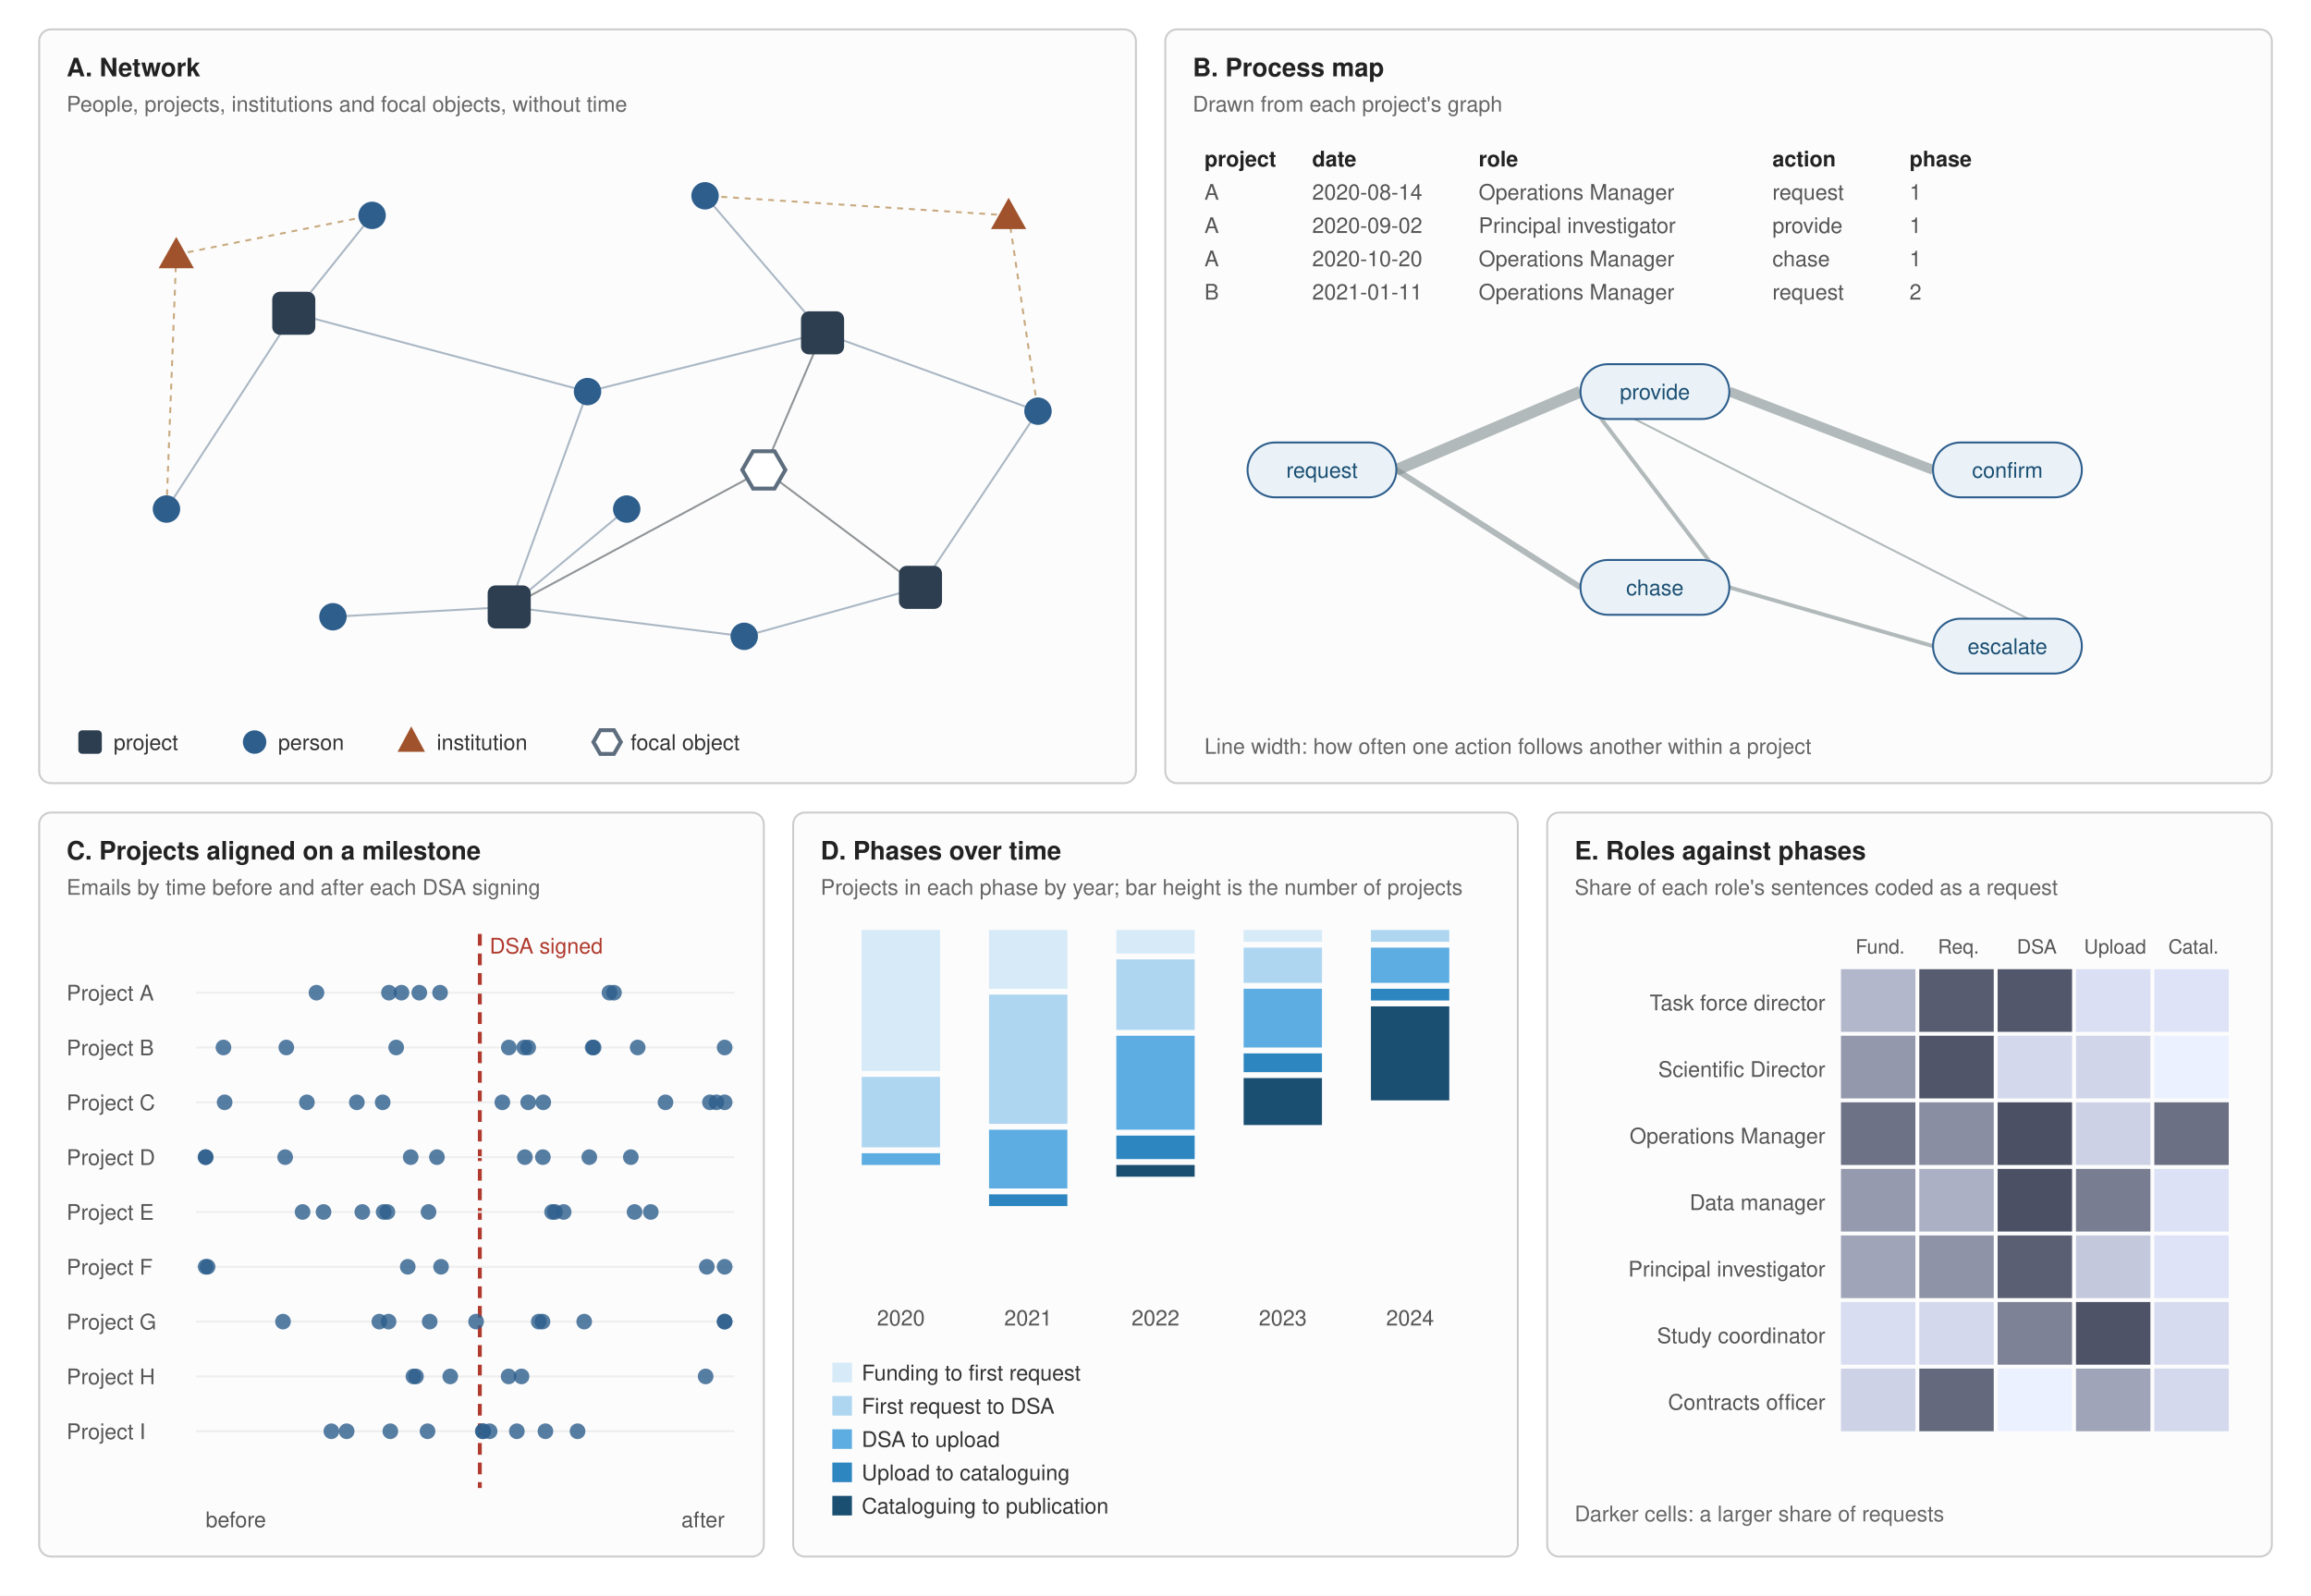
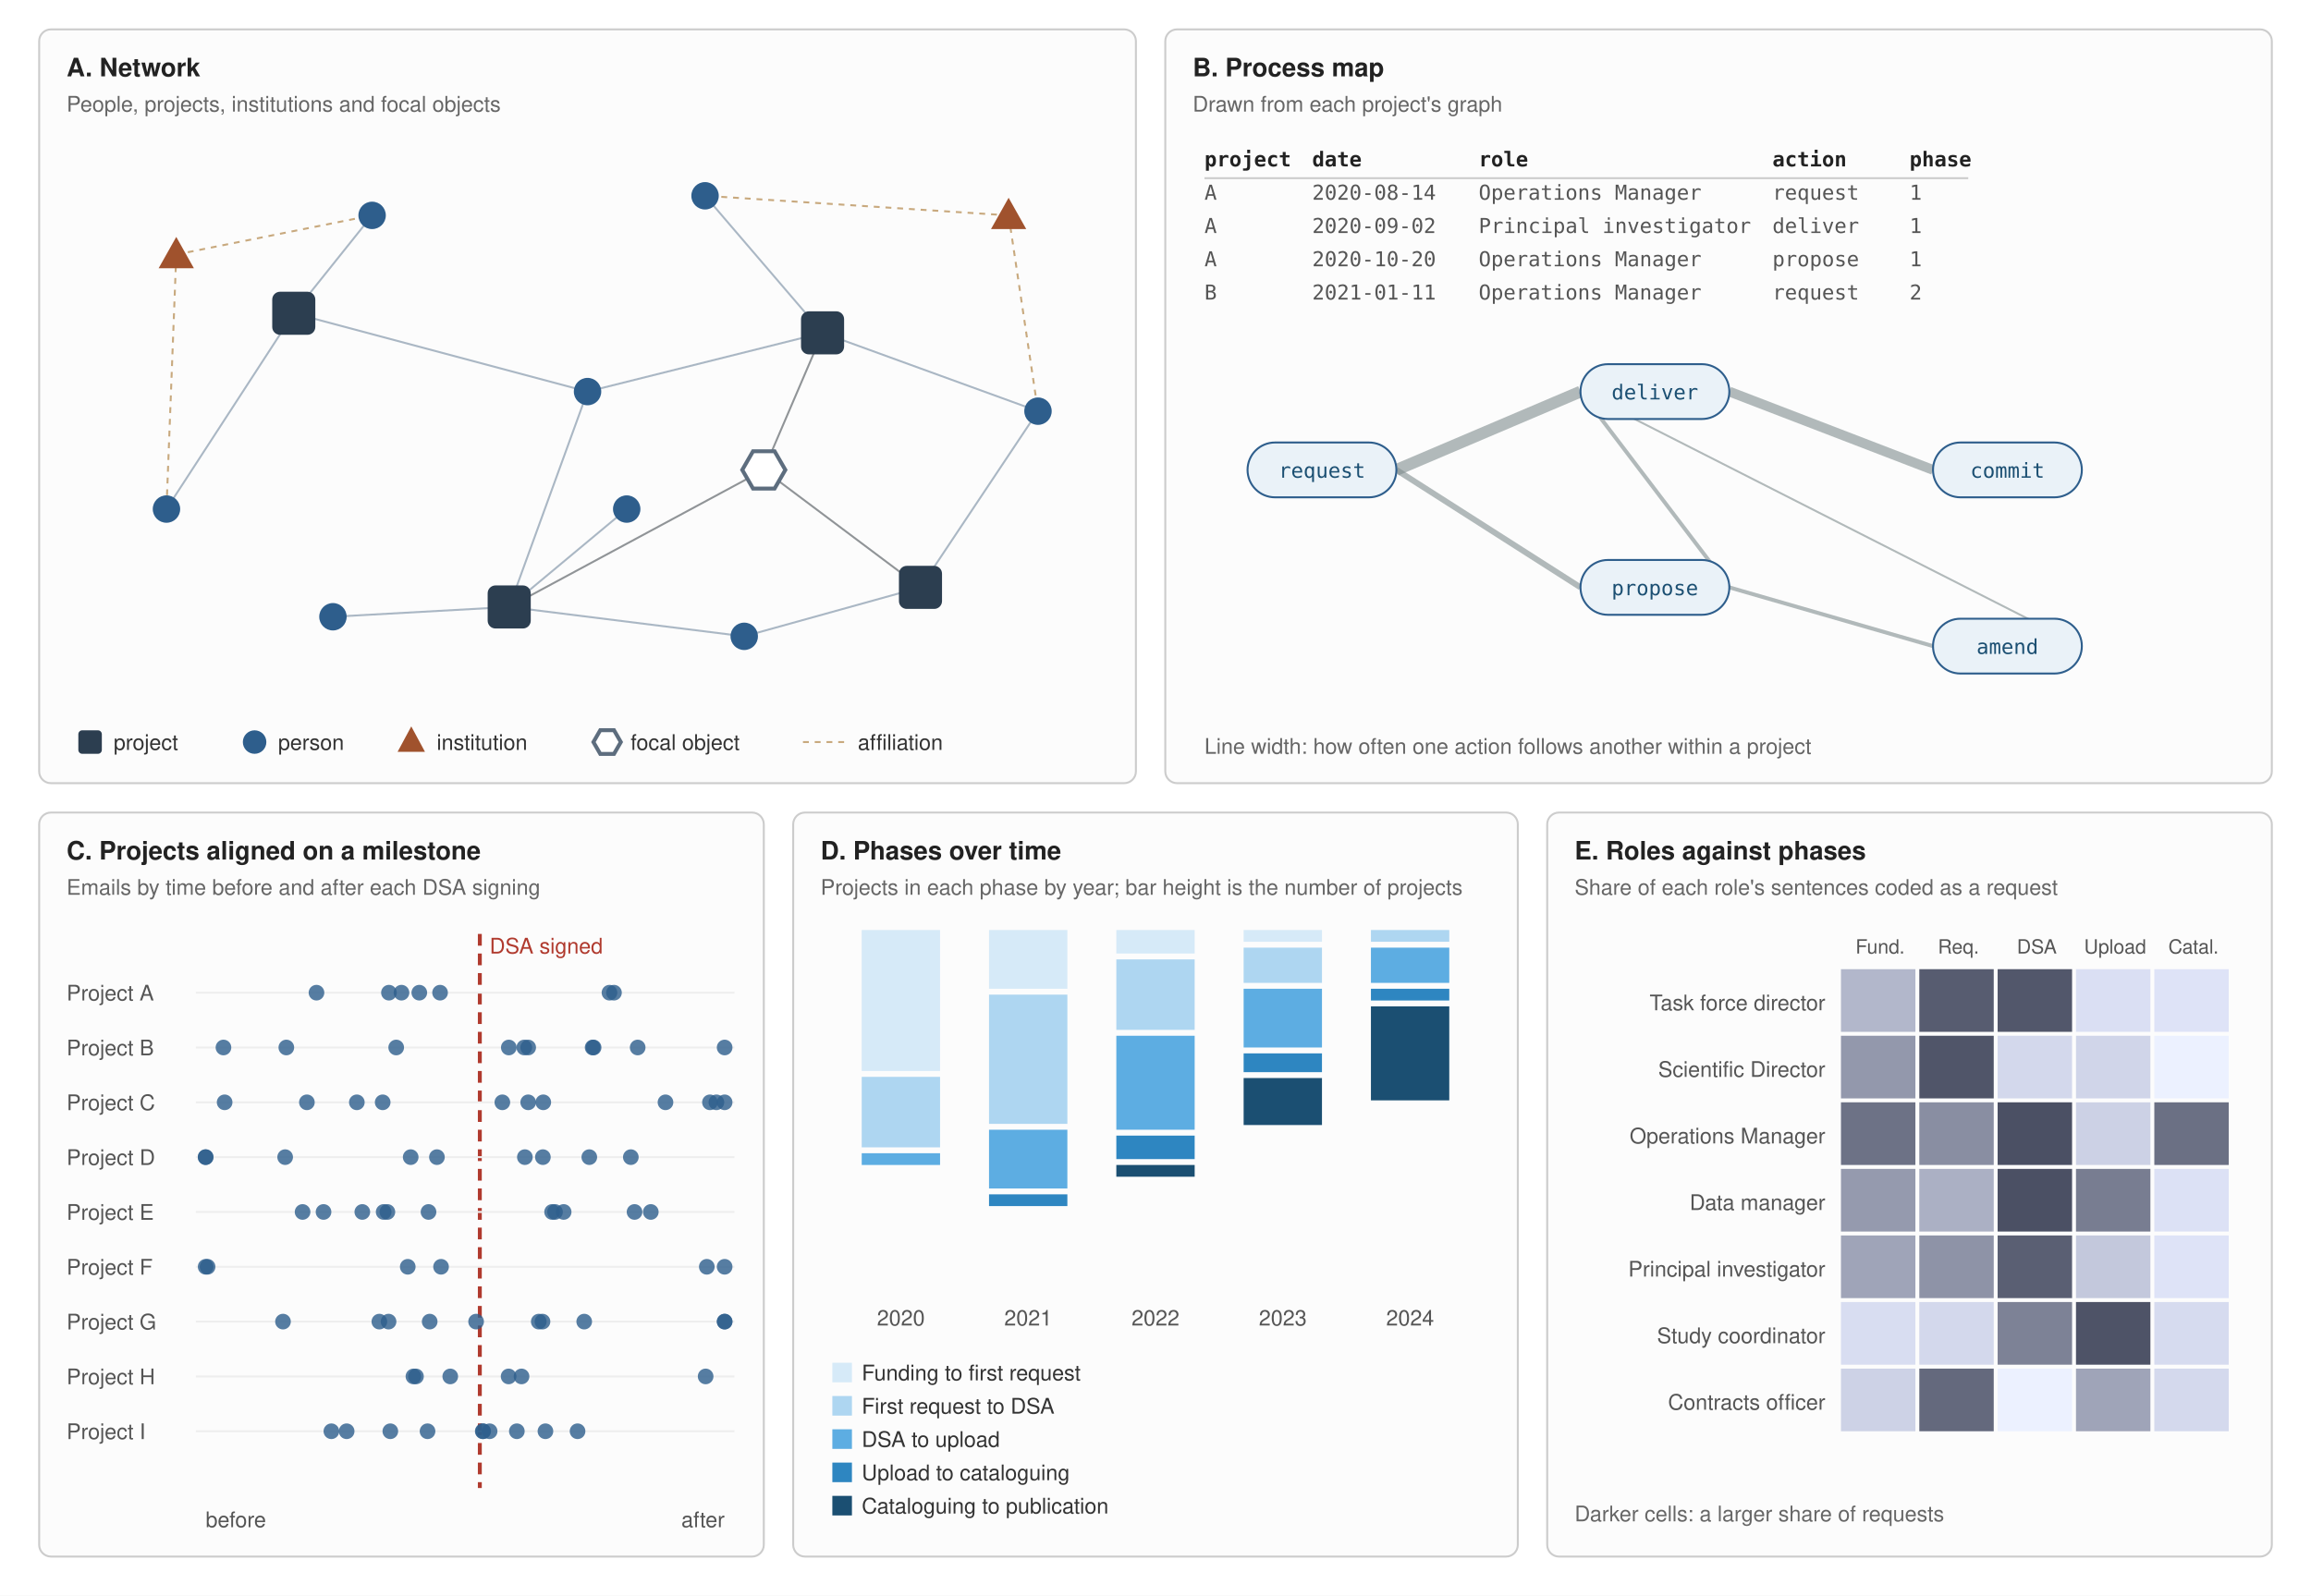
<svg xmlns="http://www.w3.org/2000/svg" viewBox="0 45 1180 815" font-family="Helvetica, Arial, sans-serif" font-size="12">
  <rect width="1180" height="860" fill="#fff" />
  <g transform="translate(0,400)">
    <rect x="20" y="60" width="370" height="380" rx="6" fill="#fcfcfc" stroke="#ccc" />
  </g>
  <g transform="translate(0,400)">
    <text x="34" y="84" font-weight="bold" fill="#222" font-size="13">C. Projects aligned on a milestone</text>
  </g>
  <g transform="translate(0,400)">
    <text x="34" y="102" fill="#666" font-size="11">Emails by time before and after each DSA signing</text>
  </g>
  <g transform="translate(0,400)">
    <line x1="245" y1="122" x2="245" y2="405" stroke="#b03a2e" stroke-width="2" stroke-dasharray="6,4" />
  </g>
  <g transform="translate(0,400)">
    <text x="250" y="132" fill="#b03a2e" font-size="11">DSA signed</text>
  </g>
  <g transform="translate(0,400)">
    <text x="34" y="156" fill="#555" font-size="11">Project A</text>
  </g>
  <g transform="translate(0,400)">
    <line x1="100" y1="152" x2="375" y2="152" stroke="#eee" />
  </g>
  <g transform="translate(0,400)">
    <circle cx="214.1" cy="152" r="4" fill="#2e5e8c" fill-opacity="0.8" />
  </g>
  <g transform="translate(0,400)">
    <circle cx="224.7" cy="152" r="4" fill="#2e5e8c" fill-opacity="0.8" />
  </g>
  <g transform="translate(0,400)">
    <circle cx="313.5" cy="152" r="4" fill="#2e5e8c" fill-opacity="0.8" />
  </g>
  <g transform="translate(0,400)">
    <circle cx="205.0" cy="152" r="4" fill="#2e5e8c" fill-opacity="0.8" />
  </g>
  <g transform="translate(0,400)">
    <circle cx="161.6" cy="152" r="4" fill="#2e5e8c" fill-opacity="0.8" />
  </g>
  <g transform="translate(0,400)">
    <circle cx="198.6" cy="152" r="4" fill="#2e5e8c" fill-opacity="0.8" />
  </g>
  <g transform="translate(0,400)">
    <circle cx="311.2" cy="152" r="4" fill="#2e5e8c" fill-opacity="0.8" />
  </g>
  <g transform="translate(0,400)">
    <text x="34" y="184" fill="#555" font-size="11">Project B</text>
  </g>
  <g transform="translate(0,400)">
    <line x1="100" y1="180" x2="375" y2="180" stroke="#eee" />
  </g>
  <g transform="translate(0,400)">
    <circle cx="202.3" cy="180" r="4" fill="#2e5e8c" fill-opacity="0.8" />
  </g>
  <g transform="translate(0,400)">
    <circle cx="267.7" cy="180" r="4" fill="#2e5e8c" fill-opacity="0.8" />
  </g>
  <g transform="translate(0,400)">
    <circle cx="370.0" cy="180" r="4" fill="#2e5e8c" fill-opacity="0.8" />
  </g>
  <g transform="translate(0,400)">
    <circle cx="114.1" cy="180" r="4" fill="#2e5e8c" fill-opacity="0.8" />
  </g>
  <g transform="translate(0,400)">
    <circle cx="269.7" cy="180" r="4" fill="#2e5e8c" fill-opacity="0.8" />
  </g>
  <g transform="translate(0,400)">
    <circle cx="146.2" cy="180" r="4" fill="#2e5e8c" fill-opacity="0.8" />
  </g>
  <g transform="translate(0,400)">
    <circle cx="259.8" cy="180" r="4" fill="#2e5e8c" fill-opacity="0.8" />
  </g>
  <g transform="translate(0,400)">
    <circle cx="303.1" cy="180" r="4" fill="#2e5e8c" fill-opacity="0.8" />
  </g>
  <g transform="translate(0,400)">
    <circle cx="325.6" cy="180" r="4" fill="#2e5e8c" fill-opacity="0.8" />
  </g>
  <g transform="translate(0,400)">
    <circle cx="302.6" cy="180" r="4" fill="#2e5e8c" fill-opacity="0.8" />
  </g>
  <g transform="translate(0,400)">
    <text x="34" y="212" fill="#555" font-size="11">Project C</text>
  </g>
  <g transform="translate(0,400)">
    <line x1="100" y1="208" x2="375" y2="208" stroke="#eee" />
  </g>
  <g transform="translate(0,400)">
    <circle cx="182.2" cy="208" r="4" fill="#2e5e8c" fill-opacity="0.8" />
  </g>
  <g transform="translate(0,400)">
    <circle cx="365.8" cy="208" r="4" fill="#2e5e8c" fill-opacity="0.8" />
  </g>
  <g transform="translate(0,400)">
    <circle cx="256.5" cy="208" r="4" fill="#2e5e8c" fill-opacity="0.8" />
  </g>
  <g transform="translate(0,400)">
    <circle cx="339.8" cy="208" r="4" fill="#2e5e8c" fill-opacity="0.8" />
  </g>
  <g transform="translate(0,400)">
    <circle cx="370.0" cy="208" r="4" fill="#2e5e8c" fill-opacity="0.8" />
  </g>
  <g transform="translate(0,400)">
    <circle cx="362.5" cy="208" r="4" fill="#2e5e8c" fill-opacity="0.8" />
  </g>
  <g transform="translate(0,400)">
    <circle cx="277.4" cy="208" r="4" fill="#2e5e8c" fill-opacity="0.8" />
  </g>
  <g transform="translate(0,400)">
    <circle cx="269.7" cy="208" r="4" fill="#2e5e8c" fill-opacity="0.8" />
  </g>
  <g transform="translate(0,400)">
    <circle cx="195.4" cy="208" r="4" fill="#2e5e8c" fill-opacity="0.8" />
  </g>
  <g transform="translate(0,400)">
    <circle cx="114.7" cy="208" r="4" fill="#2e5e8c" fill-opacity="0.8" />
  </g>
  <g transform="translate(0,400)">
    <circle cx="156.7" cy="208" r="4" fill="#2e5e8c" fill-opacity="0.8" />
  </g>
  <g transform="translate(0,400)">
    <text x="34" y="240" fill="#555" font-size="11">Project D</text>
  </g>
  <g transform="translate(0,400)">
    <line x1="100" y1="236" x2="375" y2="236" stroke="#eee" />
  </g>
  <g transform="translate(0,400)">
    <circle cx="209.7" cy="236" r="4" fill="#2e5e8c" fill-opacity="0.8" />
  </g>
  <g transform="translate(0,400)">
    <circle cx="105.0" cy="236" r="4" fill="#2e5e8c" fill-opacity="0.8" />
  </g>
  <g transform="translate(0,400)">
    <circle cx="145.6" cy="236" r="4" fill="#2e5e8c" fill-opacity="0.8" />
  </g>
  <g transform="translate(0,400)">
    <circle cx="322.1" cy="236" r="4" fill="#2e5e8c" fill-opacity="0.8" />
  </g>
  <g transform="translate(0,400)">
    <circle cx="105.0" cy="236" r="4" fill="#2e5e8c" fill-opacity="0.8" />
  </g>
  <g transform="translate(0,400)">
    <circle cx="300.9" cy="236" r="4" fill="#2e5e8c" fill-opacity="0.8" />
  </g>
  <g transform="translate(0,400)">
    <circle cx="268.0" cy="236" r="4" fill="#2e5e8c" fill-opacity="0.8" />
  </g>
  <g transform="translate(0,400)">
    <circle cx="223.1" cy="236" r="4" fill="#2e5e8c" fill-opacity="0.8" />
  </g>
  <g transform="translate(0,400)">
    <circle cx="277.2" cy="236" r="4" fill="#2e5e8c" fill-opacity="0.8" />
  </g>
  <g transform="translate(0,400)">
    <text x="34" y="268" fill="#555" font-size="11">Project E</text>
  </g>
  <g transform="translate(0,400)">
    <line x1="100" y1="264" x2="375" y2="264" stroke="#eee" />
  </g>
  <g transform="translate(0,400)">
    <circle cx="281.9" cy="264" r="4" fill="#2e5e8c" fill-opacity="0.8" />
  </g>
  <g transform="translate(0,400)">
    <circle cx="154.5" cy="264" r="4" fill="#2e5e8c" fill-opacity="0.8" />
  </g>
  <g transform="translate(0,400)">
    <circle cx="283.4" cy="264" r="4" fill="#2e5e8c" fill-opacity="0.8" />
  </g>
  <g transform="translate(0,400)">
    <circle cx="218.8" cy="264" r="4" fill="#2e5e8c" fill-opacity="0.8" />
  </g>
  <g transform="translate(0,400)">
    <circle cx="324.0" cy="264" r="4" fill="#2e5e8c" fill-opacity="0.8" />
  </g>
  <g transform="translate(0,400)">
    <circle cx="195.9" cy="264" r="4" fill="#2e5e8c" fill-opacity="0.8" />
  </g>
  <g transform="translate(0,400)">
    <circle cx="287.8" cy="264" r="4" fill="#2e5e8c" fill-opacity="0.8" />
  </g>
  <g transform="translate(0,400)">
    <circle cx="165.2" cy="264" r="4" fill="#2e5e8c" fill-opacity="0.8" />
  </g>
  <g transform="translate(0,400)">
    <circle cx="197.8" cy="264" r="4" fill="#2e5e8c" fill-opacity="0.8" />
  </g>
  <g transform="translate(0,400)">
    <circle cx="332.3" cy="264" r="4" fill="#2e5e8c" fill-opacity="0.8" />
  </g>
  <g transform="translate(0,400)">
    <circle cx="185.0" cy="264" r="4" fill="#2e5e8c" fill-opacity="0.8" />
  </g>
  <g transform="translate(0,400)">
    <text x="34" y="296" fill="#555" font-size="11">Project F</text>
  </g>
  <g transform="translate(0,400)">
    <line x1="100" y1="292" x2="375" y2="292" stroke="#eee" />
  </g>
  <g transform="translate(0,400)">
    <circle cx="370.0" cy="292" r="4" fill="#2e5e8c" fill-opacity="0.8" />
  </g>
  <g transform="translate(0,400)">
    <circle cx="105.0" cy="292" r="4" fill="#2e5e8c" fill-opacity="0.8" />
  </g>
  <g transform="translate(0,400)">
    <circle cx="225.2" cy="292" r="4" fill="#2e5e8c" fill-opacity="0.8" />
  </g>
  <g transform="translate(0,400)">
    <circle cx="208.2" cy="292" r="4" fill="#2e5e8c" fill-opacity="0.8" />
  </g>
  <g transform="translate(0,400)">
    <circle cx="360.9" cy="292" r="4" fill="#2e5e8c" fill-opacity="0.8" />
  </g>
  <g transform="translate(0,400)">
    <circle cx="106.0" cy="292" r="4" fill="#2e5e8c" fill-opacity="0.8" />
  </g>
  <g transform="translate(0,400)">
    <text x="34" y="324" fill="#555" font-size="11">Project G</text>
  </g>
  <g transform="translate(0,400)">
    <line x1="100" y1="320" x2="375" y2="320" stroke="#eee" />
  </g>
  <g transform="translate(0,400)">
    <circle cx="144.5" cy="320" r="4" fill="#2e5e8c" fill-opacity="0.8" />
  </g>
  <g transform="translate(0,400)">
    <circle cx="198.4" cy="320" r="4" fill="#2e5e8c" fill-opacity="0.8" />
  </g>
  <g transform="translate(0,400)">
    <circle cx="277.0" cy="320" r="4" fill="#2e5e8c" fill-opacity="0.8" />
  </g>
  <g transform="translate(0,400)">
    <circle cx="370.0" cy="320" r="4" fill="#2e5e8c" fill-opacity="0.8" />
  </g>
  <g transform="translate(0,400)">
    <circle cx="193.7" cy="320" r="4" fill="#2e5e8c" fill-opacity="0.8" />
  </g>
  <g transform="translate(0,400)">
    <circle cx="219.4" cy="320" r="4" fill="#2e5e8c" fill-opacity="0.8" />
  </g>
  <g transform="translate(0,400)">
    <circle cx="370.0" cy="320" r="4" fill="#2e5e8c" fill-opacity="0.8" />
  </g>
  <g transform="translate(0,400)">
    <circle cx="298.3" cy="320" r="4" fill="#2e5e8c" fill-opacity="0.8" />
  </g>
  <g transform="translate(0,400)">
    <circle cx="275.1" cy="320" r="4" fill="#2e5e8c" fill-opacity="0.8" />
  </g>
  <g transform="translate(0,400)">
    <circle cx="243.1" cy="320" r="4" fill="#2e5e8c" fill-opacity="0.8" />
  </g>
  <g transform="translate(0,400)">
    <text x="34" y="352" fill="#555" font-size="11">Project H</text>
  </g>
  <g transform="translate(0,400)">
    <line x1="100" y1="348" x2="375" y2="348" stroke="#eee" />
  </g>
  <g transform="translate(0,400)">
    <circle cx="211.1" cy="348" r="4" fill="#2e5e8c" fill-opacity="0.8" />
  </g>
  <g transform="translate(0,400)">
    <circle cx="266.3" cy="348" r="4" fill="#2e5e8c" fill-opacity="0.8" />
  </g>
  <g transform="translate(0,400)">
    <circle cx="212.4" cy="348" r="4" fill="#2e5e8c" fill-opacity="0.8" />
  </g>
  <g transform="translate(0,400)">
    <circle cx="360.3" cy="348" r="4" fill="#2e5e8c" fill-opacity="0.8" />
  </g>
  <g transform="translate(0,400)">
    <circle cx="259.7" cy="348" r="4" fill="#2e5e8c" fill-opacity="0.8" />
  </g>
  <g transform="translate(0,400)">
    <circle cx="229.9" cy="348" r="4" fill="#2e5e8c" fill-opacity="0.8" />
  </g>
  <g transform="translate(0,400)">
    <text x="34" y="380" fill="#555" font-size="11">Project I</text>
  </g>
  <g transform="translate(0,400)">
    <line x1="100" y1="376" x2="375" y2="376" stroke="#eee" />
  </g>
  <g transform="translate(0,400)">
    <circle cx="250.0" cy="376" r="4" fill="#2e5e8c" fill-opacity="0.8" />
  </g>
  <g transform="translate(0,400)">
    <circle cx="177.0" cy="376" r="4" fill="#2e5e8c" fill-opacity="0.8" />
  </g>
  <g transform="translate(0,400)">
    <circle cx="169.2" cy="376" r="4" fill="#2e5e8c" fill-opacity="0.8" />
  </g>
  <g transform="translate(0,400)">
    <circle cx="199.3" cy="376" r="4" fill="#2e5e8c" fill-opacity="0.8" />
  </g>
  <g transform="translate(0,400)">
    <circle cx="294.9" cy="376" r="4" fill="#2e5e8c" fill-opacity="0.8" />
  </g>
  <g transform="translate(0,400)">
    <circle cx="218.3" cy="376" r="4" fill="#2e5e8c" fill-opacity="0.8" />
  </g>
  <g transform="translate(0,400)">
    <circle cx="246.7" cy="376" r="4" fill="#2e5e8c" fill-opacity="0.8" />
  </g>
  <g transform="translate(0,400)">
    <circle cx="263.9" cy="376" r="4" fill="#2e5e8c" fill-opacity="0.8" />
  </g>
  <g transform="translate(0,400)">
    <circle cx="278.5" cy="376" r="4" fill="#2e5e8c" fill-opacity="0.8" />
  </g>
  <g transform="translate(0,400)">
    <circle cx="246.5" cy="376" r="4" fill="#2e5e8c" fill-opacity="0.8" />
  </g>
  <g transform="translate(0,400)">
    <text x="105" y="425" fill="#555" font-size="11">before</text>
    <text x="370" y="425" fill="#555" font-size="11" text-anchor="end">after</text>
  </g>
  <g transform="translate(0,400)">
    <rect x="405" y="60" width="370" height="380" rx="6" fill="#fcfcfc" stroke="#ccc" />
  </g>
  <g transform="translate(0,400)">
    <text x="419" y="84" font-weight="bold" fill="#222" font-size="13">D. Phases over time</text>
  </g>
  <g transform="translate(0,400)">
    <text x="419" y="102" fill="#666" font-size="11">Projects in each phase by year; bar height is the number of projects</text>
  </g>
  <g transform="translate(0,400)">
    <text x="460" y="322" text-anchor="middle" fill="#555" font-size="11">2020</text>
  </g>
  <g transform="translate(0,400)">
    <rect x="440" y="120" width="40" height="72.0" fill="#d6eaf8" />
  </g>
  <g transform="translate(0,400)">
    <rect x="440" y="195.0" width="40" height="36.0" fill="#aed6f1" />
  </g>
  <g transform="translate(0,400)">
    <rect x="440" y="234.0" width="40" height="6.0" fill="#5dade2" />
  </g>
  <g transform="translate(0,400)">
    <text x="525" y="322" text-anchor="middle" fill="#555" font-size="11">2021</text>
  </g>
  <g transform="translate(0,400)">
    <rect x="505" y="120" width="40" height="30.0" fill="#d6eaf8" />
  </g>
  <g transform="translate(0,400)">
    <rect x="505" y="153.0" width="40" height="66.0" fill="#aed6f1" />
  </g>
  <g transform="translate(0,400)">
    <rect x="505" y="222.0" width="40" height="30.0" fill="#5dade2" />
  </g>
  <g transform="translate(0,400)">
    <rect x="505" y="255.0" width="40" height="6.0" fill="#2e86c1" />
  </g>
  <g transform="translate(0,400)">
    <text x="590" y="322" text-anchor="middle" fill="#555" font-size="11">2022</text>
  </g>
  <g transform="translate(0,400)">
    <rect x="570" y="120" width="40" height="12.0" fill="#d6eaf8" />
  </g>
  <g transform="translate(0,400)">
    <rect x="570" y="135.0" width="40" height="36.0" fill="#aed6f1" />
  </g>
  <g transform="translate(0,400)">
    <rect x="570" y="174.0" width="40" height="48.0" fill="#5dade2" />
  </g>
  <g transform="translate(0,400)">
    <rect x="570" y="225.0" width="40" height="12.0" fill="#2e86c1" />
  </g>
  <g transform="translate(0,400)">
    <rect x="570" y="240.0" width="40" height="6.0" fill="#1b4f72" />
  </g>
  <g transform="translate(0,400)">
    <text x="655" y="322" text-anchor="middle" fill="#555" font-size="11">2023</text>
  </g>
  <g transform="translate(0,400)">
    <rect x="635" y="120" width="40" height="6.0" fill="#d6eaf8" />
  </g>
  <g transform="translate(0,400)">
    <rect x="635" y="129.0" width="40" height="18.0" fill="#aed6f1" />
  </g>
  <g transform="translate(0,400)">
    <rect x="635" y="150.0" width="40" height="30.0" fill="#5dade2" />
  </g>
  <g transform="translate(0,400)">
    <rect x="635" y="183.0" width="40" height="9.6" fill="#2e86c1" />
  </g>
  <g transform="translate(0,400)">
    <rect x="635" y="195.6" width="40" height="24.0" fill="#1b4f72" />
  </g>
  <g transform="translate(0,400)">
    <text x="720" y="322" text-anchor="middle" fill="#555" font-size="11">2024</text>
  </g>
  <g transform="translate(0,400)">
    <rect x="700" y="120" width="40" height="6.0" fill="#aed6f1" />
  </g>
  <g transform="translate(0,400)">
    <rect x="700" y="129.0" width="40" height="18.0" fill="#5dade2" />
  </g>
  <g transform="translate(0,400)">
    <rect x="700" y="150.0" width="40" height="6.0" fill="#2e86c1" />
  </g>
  <g transform="translate(0,400)">
    <rect x="700" y="159.0" width="40" height="48.0" fill="#1b4f72" />
  </g>
  <g transform="translate(0,400)">
    <rect x="425" y="341" width="10" height="10" fill="#d6eaf8" />
    <text x="440" y="350" font-size="11" fill="#333">Funding to first request</text>
  </g>
  <g transform="translate(0,400)">
    <rect x="425" y="358" width="10" height="10" fill="#aed6f1" />
    <text x="440" y="367" font-size="11" fill="#333">First request to DSA</text>
  </g>
  <g transform="translate(0,400)">
    <rect x="425" y="375" width="10" height="10" fill="#5dade2" />
    <text x="440" y="384" font-size="11" fill="#333">DSA to upload</text>
  </g>
  <g transform="translate(0,400)">
    <rect x="425" y="392" width="10" height="10" fill="#2e86c1" />
    <text x="440" y="401" font-size="11" fill="#333">Upload to cataloguing</text>
  </g>
  <g transform="translate(0,400)">
    <rect x="425" y="409" width="10" height="10" fill="#1b4f72" />
    <text x="440" y="418" font-size="11" fill="#333">Cataloguing to publication</text>
  </g>
  <g transform="translate(0,400)">
    <rect x="790" y="60" width="370" height="380" rx="6" fill="#fcfcfc" stroke="#ccc" />
  </g>
  <g transform="translate(0,400)">
    <text x="804" y="84" font-weight="bold" fill="#222" font-size="13">E. Roles against phases</text>
  </g>
  <g transform="translate(0,400)">
    <text x="804" y="102" fill="#666" font-size="11">Share of each role's sentences coded as a request</text>
  </g>
  <g transform="translate(0,400)">
    <text x="960.0" y="132" text-anchor="middle" font-size="10" fill="#555">Fund.</text>
  </g>
  <g transform="translate(0,400)">
    <text x="1000.0" y="132" text-anchor="middle" font-size="10" fill="#555">Req.</text>
  </g>
  <g transform="translate(0,400)">
    <text x="1040.0" y="132" text-anchor="middle" font-size="10" fill="#555">DSA</text>
  </g>
  <g transform="translate(0,400)">
    <text x="1080.0" y="132" text-anchor="middle" font-size="10" fill="#555">Upload</text>
  </g>
  <g transform="translate(0,400)">
    <text x="1120.0" y="132" text-anchor="middle" font-size="10" fill="#555">Catal.</text>
  </g>
  <g transform="translate(0,400)">
    <text x="932" y="161.0" text-anchor="end" font-size="11" fill="#555">Task force director</text>
  </g>
  <g transform="translate(0,400)">
    <rect x="940" y="140" width="38" height="32" fill="rgb(178,183,203)" />
  </g>
  <g transform="translate(0,400)">
    <rect x="980" y="140" width="38" height="32" fill="rgb(87,92,112)" />
  </g>
  <g transform="translate(0,400)">
    <rect x="1020" y="140" width="38" height="32" fill="rgb(82,87,107)" />
  </g>
  <g transform="translate(0,400)">
    <rect x="1060" y="140" width="38" height="32" fill="rgb(218,223,243)" />
  </g>
  <g transform="translate(0,400)">
    <rect x="1100" y="140" width="38" height="32" fill="rgb(222,227,247)" />
  </g>
  <g transform="translate(0,400)">
    <text x="932" y="195.0" text-anchor="end" font-size="11" fill="#555">Scientific Director</text>
  </g>
  <g transform="translate(0,400)">
    <rect x="940" y="174" width="38" height="32" fill="rgb(147,152,172)" />
  </g>
  <g transform="translate(0,400)">
    <rect x="980" y="174" width="38" height="32" fill="rgb(80,85,105)" />
  </g>
  <g transform="translate(0,400)">
    <rect x="1020" y="174" width="38" height="32" fill="rgb(211,216,236)" />
  </g>
  <g transform="translate(0,400)">
    <rect x="1060" y="174" width="38" height="32" fill="rgb(208,213,233)" />
  </g>
  <g transform="translate(0,400)">
    <rect x="1100" y="174" width="38" height="32" fill="rgb(236,241,255)" />
  </g>
  <g transform="translate(0,400)">
    <text x="932" y="229.0" text-anchor="end" font-size="11" fill="#555">Operations Manager</text>
  </g>
  <g transform="translate(0,400)">
    <rect x="940" y="208" width="38" height="32" fill="rgb(109,114,134)" />
  </g>
  <g transform="translate(0,400)">
    <rect x="980" y="208" width="38" height="32" fill="rgb(137,142,162)" />
  </g>
  <g transform="translate(0,400)">
    <rect x="1020" y="208" width="38" height="32" fill="rgb(75,80,100)" />
  </g>
  <g transform="translate(0,400)">
    <rect x="1060" y="208" width="38" height="32" fill="rgb(204,209,229)" />
  </g>
  <g transform="translate(0,400)">
    <rect x="1100" y="208" width="38" height="32" fill="rgb(107,112,132)" />
  </g>
  <g transform="translate(0,400)">
    <text x="932" y="263.0" text-anchor="end" font-size="11" fill="#555">Data manager</text>
  </g>
  <g transform="translate(0,400)">
    <rect x="940" y="242" width="38" height="32" fill="rgb(149,154,174)" />
  </g>
  <g transform="translate(0,400)">
    <rect x="980" y="242" width="38" height="32" fill="rgb(171,176,196)" />
  </g>
  <g transform="translate(0,400)">
    <rect x="1020" y="242" width="38" height="32" fill="rgb(75,80,100)" />
  </g>
  <g transform="translate(0,400)">
    <rect x="1060" y="242" width="38" height="32" fill="rgb(120,125,145)" />
  </g>
  <g transform="translate(0,400)">
    <rect x="1100" y="242" width="38" height="32" fill="rgb(220,225,245)" />
  </g>
  <g transform="translate(0,400)">
    <text x="932" y="297.0" text-anchor="end" font-size="11" fill="#555">Principal investigator</text>
  </g>
  <g transform="translate(0,400)">
    <rect x="940" y="276" width="38" height="32" fill="rgb(159,164,184)" />
  </g>
  <g transform="translate(0,400)">
    <rect x="980" y="276" width="38" height="32" fill="rgb(142,147,167)" />
  </g>
  <g transform="translate(0,400)">
    <rect x="1020" y="276" width="38" height="32" fill="rgb(90,95,115)" />
  </g>
  <g transform="translate(0,400)">
    <rect x="1060" y="276" width="38" height="32" fill="rgb(195,200,220)" />
  </g>
  <g transform="translate(0,400)">
    <rect x="1100" y="276" width="38" height="32" fill="rgb(222,227,247)" />
  </g>
  <g transform="translate(0,400)">
    <text x="932" y="331.0" text-anchor="end" font-size="11" fill="#555">Study coordinator</text>
  </g>
  <g transform="translate(0,400)">
    <rect x="940" y="310" width="38" height="32" fill="rgb(216,221,241)" />
  </g>
  <g transform="translate(0,400)">
    <rect x="980" y="310" width="38" height="32" fill="rgb(211,216,236)" />
  </g>
  <g transform="translate(0,400)">
    <rect x="1020" y="310" width="38" height="32" fill="rgb(125,130,150)" />
  </g>
  <g transform="translate(0,400)">
    <rect x="1060" y="310" width="38" height="32" fill="rgb(78,83,103)" />
  </g>
  <g transform="translate(0,400)">
    <rect x="1100" y="310" width="38" height="32" fill="rgb(214,219,239)" />
  </g>
  <g transform="translate(0,400)">
    <text x="932" y="365.0" text-anchor="end" font-size="11" fill="#555">Contracts officer</text>
  </g>
  <g transform="translate(0,400)">
    <rect x="940" y="344" width="38" height="32" fill="rgb(205,210,230)" />
  </g>
  <g transform="translate(0,400)">
    <rect x="980" y="344" width="38" height="32" fill="rgb(100,105,125)" />
  </g>
  <g transform="translate(0,400)">
    <rect x="1020" y="344" width="38" height="32" fill="rgb(236,241,255)" />
  </g>
  <g transform="translate(0,400)">
    <rect x="1060" y="344" width="38" height="32" fill="rgb(159,164,184)" />
  </g>
  <g transform="translate(0,400)">
    <rect x="1100" y="344" width="38" height="32" fill="rgb(212,217,237)" />
  </g>
  <g transform="translate(0,400)">
    <text x="804" y="422" font-size="11" fill="#666">Darker cells: a larger share of requests</text>
  </g>
  <g transform="translate(575,-395)">
    <rect x="20" y="455" width="565" height="385" rx="6" fill="#fcfcfc" stroke="#ccc" />
  </g>
  <g transform="translate(575,-395)">
    <text x="34" y="479" font-weight="bold" fill="#222" font-size="13">B. Process map</text>
  </g>
  <g transform="translate(575,-395)">
    <text x="34" y="497" fill="#666" font-size="11">Drawn from each project's graph</text>
  </g>
  <g transform="translate(575,-395)">
-     <text x="40" y="525" font-size="11" fill="#222" font-weight="bold">project</text>
-   </g>
-   <g transform="translate(575,-395)">
-     <text x="95" y="525" font-size="11" fill="#222" font-weight="bold">date</text>
-   </g>
-   <g transform="translate(575,-395)">
-     <text x="180" y="525" font-size="11" fill="#222" font-weight="bold">role</text>
-   </g>
-   <g transform="translate(575,-395)">
-     <text x="330" y="525" font-size="11" fill="#222" font-weight="bold">action</text>
-   </g>
-   <g transform="translate(575,-395)">
-     <text x="400" y="525" font-size="11" fill="#222" font-weight="bold">phase</text>
-   </g>
-   <g transform="translate(575,-395)">
-     <text x="40" y="542" font-size="11" fill="#555" font-weight="normal">A</text>
-   </g>
-   <g transform="translate(575,-395)">
-     <text x="95" y="542" font-size="11" fill="#555" font-weight="normal">2020-08-14</text>
-   </g>
-   <g transform="translate(575,-395)">
-     <text x="180" y="542" font-size="11" fill="#555" font-weight="normal">Operations Manager</text>
-   </g>
-   <g transform="translate(575,-395)">
-     <text x="330" y="542" font-size="11" fill="#555" font-weight="normal">request</text>
-   </g>
-   <g transform="translate(575,-395)">
-     <text x="400" y="542" font-size="11" fill="#555" font-weight="normal">1</text>
-   </g>
-   <g transform="translate(575,-395)">
-     <text x="40" y="559" font-size="11" fill="#555" font-weight="normal">A</text>
-   </g>
-   <g transform="translate(575,-395)">
-     <text x="95" y="559" font-size="11" fill="#555" font-weight="normal">2020-09-02</text>
-   </g>
-   <g transform="translate(575,-395)">
-     <text x="180" y="559" font-size="11" fill="#555" font-weight="normal">Principal investigator</text>
-   </g>
-   <g transform="translate(575,-395)">
-     <text x="330" y="559" font-size="11" fill="#555" font-weight="normal">provide</text>
-   </g>
-   <g transform="translate(575,-395)">
-     <text x="400" y="559" font-size="11" fill="#555" font-weight="normal">1</text>
-   </g>
-   <g transform="translate(575,-395)">
-     <text x="40" y="576" font-size="11" fill="#555" font-weight="normal">A</text>
-   </g>
-   <g transform="translate(575,-395)">
-     <text x="95" y="576" font-size="11" fill="#555" font-weight="normal">2020-10-20</text>
-   </g>
-   <g transform="translate(575,-395)">
-     <text x="180" y="576" font-size="11" fill="#555" font-weight="normal">Operations Manager</text>
-   </g>
-   <g transform="translate(575,-395)">
-     <text x="330" y="576" font-size="11" fill="#555" font-weight="normal">chase</text>
-   </g>
-   <g transform="translate(575,-395)">
-     <text x="400" y="576" font-size="11" fill="#555" font-weight="normal">1</text>
-   </g>
-   <g transform="translate(575,-395)">
-     <text x="40" y="593" font-size="11" fill="#555" font-weight="normal">B</text>
-   </g>
-   <g transform="translate(575,-395)">
-     <text x="95" y="593" font-size="11" fill="#555" font-weight="normal">2021-01-11</text>
-   </g>
-   <g transform="translate(575,-395)">
-     <text x="180" y="593" font-size="11" fill="#555" font-weight="normal">Operations Manager</text>
-   </g>
-   <g transform="translate(575,-395)">
-     <text x="330" y="593" font-size="11" fill="#555" font-weight="normal">request</text>
-   </g>
-   <g transform="translate(575,-395)">
-     <text x="400" y="593" font-size="11" fill="#555" font-weight="normal">2</text>
+     <text font-family="Menlo, Consolas, 'DejaVu Sans Mono', monospace" x="40" y="525" font-size="10.5" fill="#222" font-weight="bold">project</text>
+   </g>
+   <g transform="translate(575,-395)">
+     <text font-family="Menlo, Consolas, 'DejaVu Sans Mono', monospace" x="95" y="525" font-size="10.5" fill="#222" font-weight="bold">date</text>
+   </g>
+   <g transform="translate(575,-395)">
+     <text font-family="Menlo, Consolas, 'DejaVu Sans Mono', monospace" x="180" y="525" font-size="10.5" fill="#222" font-weight="bold">role</text>
+   </g>
+   <g transform="translate(575,-395)">
+     <text font-family="Menlo, Consolas, 'DejaVu Sans Mono', monospace" x="330" y="525" font-size="10.5" fill="#222" font-weight="bold">action</text>
+   </g>
+   <g transform="translate(575,-395)">
+     <text font-family="Menlo, Consolas, 'DejaVu Sans Mono', monospace" x="400" y="525" font-size="10.5" fill="#222" font-weight="bold">phase</text>
+   </g>
+   <g transform="translate(575,-395)">
+     <line x1="40" y1="531" x2="430" y2="531" stroke="#ccc" />
+   </g>
+   <g transform="translate(575,-395)">
+     <text font-family="Menlo, Consolas, 'DejaVu Sans Mono', monospace" x="40" y="542" font-size="10.5" fill="#555" font-weight="normal">A</text>
+   </g>
+   <g transform="translate(575,-395)">
+     <text font-family="Menlo, Consolas, 'DejaVu Sans Mono', monospace" x="95" y="542" font-size="10.5" fill="#555" font-weight="normal">2020-08-14</text>
+   </g>
+   <g transform="translate(575,-395)">
+     <text font-family="Menlo, Consolas, 'DejaVu Sans Mono', monospace" x="180" y="542" font-size="10.5" fill="#555" font-weight="normal">Operations Manager</text>
+   </g>
+   <g transform="translate(575,-395)">
+     <text font-family="Menlo, Consolas, 'DejaVu Sans Mono', monospace" x="330" y="542" font-size="10.5" fill="#555" font-weight="normal">request</text>
+   </g>
+   <g transform="translate(575,-395)">
+     <text font-family="Menlo, Consolas, 'DejaVu Sans Mono', monospace" x="400" y="542" font-size="10.5" fill="#555" font-weight="normal">1</text>
+   </g>
+   <g transform="translate(575,-395)">
+     <text font-family="Menlo, Consolas, 'DejaVu Sans Mono', monospace" x="40" y="559" font-size="10.5" fill="#555" font-weight="normal">A</text>
+   </g>
+   <g transform="translate(575,-395)">
+     <text font-family="Menlo, Consolas, 'DejaVu Sans Mono', monospace" x="95" y="559" font-size="10.5" fill="#555" font-weight="normal">2020-09-02</text>
+   </g>
+   <g transform="translate(575,-395)">
+     <text font-family="Menlo, Consolas, 'DejaVu Sans Mono', monospace" x="180" y="559" font-size="10.5" fill="#555" font-weight="normal">Principal investigator</text>
+   </g>
+   <g transform="translate(575,-395)">
+     <text font-family="Menlo, Consolas, 'DejaVu Sans Mono', monospace" x="330" y="559" font-size="10.5" fill="#555" font-weight="normal">deliver</text>
+   </g>
+   <g transform="translate(575,-395)">
+     <text font-family="Menlo, Consolas, 'DejaVu Sans Mono', monospace" x="400" y="559" font-size="10.5" fill="#555" font-weight="normal">1</text>
+   </g>
+   <g transform="translate(575,-395)">
+     <text font-family="Menlo, Consolas, 'DejaVu Sans Mono', monospace" x="40" y="576" font-size="10.5" fill="#555" font-weight="normal">A</text>
+   </g>
+   <g transform="translate(575,-395)">
+     <text font-family="Menlo, Consolas, 'DejaVu Sans Mono', monospace" x="95" y="576" font-size="10.5" fill="#555" font-weight="normal">2020-10-20</text>
+   </g>
+   <g transform="translate(575,-395)">
+     <text font-family="Menlo, Consolas, 'DejaVu Sans Mono', monospace" x="180" y="576" font-size="10.5" fill="#555" font-weight="normal">Operations Manager</text>
+   </g>
+   <g transform="translate(575,-395)">
+     <text font-family="Menlo, Consolas, 'DejaVu Sans Mono', monospace" x="330" y="576" font-size="10.5" fill="#555" font-weight="normal">propose</text>
+   </g>
+   <g transform="translate(575,-395)">
+     <text font-family="Menlo, Consolas, 'DejaVu Sans Mono', monospace" x="400" y="576" font-size="10.5" fill="#555" font-weight="normal">1</text>
+   </g>
+   <g transform="translate(575,-395)">
+     <text font-family="Menlo, Consolas, 'DejaVu Sans Mono', monospace" x="40" y="593" font-size="10.5" fill="#555" font-weight="normal">B</text>
+   </g>
+   <g transform="translate(575,-395)">
+     <text font-family="Menlo, Consolas, 'DejaVu Sans Mono', monospace" x="95" y="593" font-size="10.5" fill="#555" font-weight="normal">2021-01-11</text>
+   </g>
+   <g transform="translate(575,-395)">
+     <text font-family="Menlo, Consolas, 'DejaVu Sans Mono', monospace" x="180" y="593" font-size="10.5" fill="#555" font-weight="normal">Operations Manager</text>
+   </g>
+   <g transform="translate(575,-395)">
+     <text font-family="Menlo, Consolas, 'DejaVu Sans Mono', monospace" x="330" y="593" font-size="10.5" fill="#555" font-weight="normal">request</text>
+   </g>
+   <g transform="translate(575,-395)">
+     <text font-family="Menlo, Consolas, 'DejaVu Sans Mono', monospace" x="400" y="593" font-size="10.5" fill="#555" font-weight="normal">2</text>
  </g>
  <g transform="translate(575,-395)">
    <line x1="138" y1="680" x2="232" y2="640" stroke="#7f8c8d" stroke-width="6" opacity="0.6" />
  </g>
  <g transform="translate(575,-395)">
    <line x1="138" y1="680" x2="232" y2="740" stroke="#7f8c8d" stroke-width="3" opacity="0.6" />
  </g>
  <g transform="translate(575,-395)">
    <line x1="308" y1="740" x2="232" y2="640" stroke="#7f8c8d" stroke-width="2" opacity="0.6" />
  </g>
  <g transform="translate(575,-395)">
    <line x1="308" y1="640" x2="412" y2="680" stroke="#7f8c8d" stroke-width="5" opacity="0.6" />
  </g>
  <g transform="translate(575,-395)">
    <line x1="308" y1="740" x2="412" y2="770" stroke="#7f8c8d" stroke-width="2" opacity="0.6" />
  </g>
  <g transform="translate(575,-395)">
    <line x1="488" y1="770" x2="232" y2="640" stroke="#7f8c8d" stroke-width="1" opacity="0.6" />
  </g>
  <g transform="translate(575,-395)">
    <rect x="62" y="666" width="76" height="28" rx="14" fill="#eaf2f8" stroke="#2e5e8c" />
  </g>
  <g transform="translate(575,-395)">
-     <text x="100" y="684" text-anchor="middle" font-size="11" fill="#1b4f72">request</text>
+     <text font-family="Menlo, Consolas, 'DejaVu Sans Mono', monospace" x="100" y="684" text-anchor="middle" font-size="10.5" fill="#1b4f72">request</text>
  </g>
  <g transform="translate(575,-395)">
    <rect x="232" y="626" width="76" height="28" rx="14" fill="#eaf2f8" stroke="#2e5e8c" />
  </g>
  <g transform="translate(575,-395)">
-     <text x="270" y="644" text-anchor="middle" font-size="11" fill="#1b4f72">provide</text>
+     <text font-family="Menlo, Consolas, 'DejaVu Sans Mono', monospace" x="270" y="644" text-anchor="middle" font-size="10.5" fill="#1b4f72">deliver</text>
  </g>
  <g transform="translate(575,-395)">
    <rect x="232" y="726" width="76" height="28" rx="14" fill="#eaf2f8" stroke="#2e5e8c" />
  </g>
  <g transform="translate(575,-395)">
-     <text x="270" y="744" text-anchor="middle" font-size="11" fill="#1b4f72">chase</text>
+     <text font-family="Menlo, Consolas, 'DejaVu Sans Mono', monospace" x="270" y="744" text-anchor="middle" font-size="10.5" fill="#1b4f72">propose</text>
  </g>
  <g transform="translate(575,-395)">
    <rect x="412" y="666" width="76" height="28" rx="14" fill="#eaf2f8" stroke="#2e5e8c" />
  </g>
  <g transform="translate(575,-395)">
-     <text x="450" y="684" text-anchor="middle" font-size="11" fill="#1b4f72">confirm</text>
+     <text font-family="Menlo, Consolas, 'DejaVu Sans Mono', monospace" x="450" y="684" text-anchor="middle" font-size="10.5" fill="#1b4f72">commit</text>
  </g>
  <g transform="translate(575,-395)">
    <rect x="412" y="756" width="76" height="28" rx="14" fill="#eaf2f8" stroke="#2e5e8c" />
  </g>
  <g transform="translate(575,-395)">
-     <text x="450" y="774" text-anchor="middle" font-size="11" fill="#1b4f72">escalate</text>
+     <text font-family="Menlo, Consolas, 'DejaVu Sans Mono', monospace" x="450" y="774" text-anchor="middle" font-size="10.5" fill="#1b4f72">amend</text>
  </g>
  <g transform="translate(575,-395)">
    <text x="40" y="825" font-size="11" fill="#666">Line width: how often one action follows another within a project</text>
  </g>
  <g transform="translate(-580,-395)">
    <rect x="600" y="455" width="560" height="385" rx="6" fill="#fcfcfc" stroke="#ccc" />
  </g>
  <g transform="translate(-580,-395)">
    <text x="614" y="479" font-weight="bold" fill="#222" font-size="13">A. Network</text>
  </g>
  <g transform="translate(-580,-395)">
-     <text x="614" y="497" fill="#666" font-size="11">People, projects, institutions and focal objects, without time</text>
+     <text x="614" y="497" fill="#666" font-size="11">People, projects, institutions and focal objects</text>
  </g>
  <g transform="translate(-580,-395)">
    <line x1="730" y1="600" x2="665" y2="700" stroke="#aab7c4" />
  </g>
  <g transform="translate(-580,-395)">
    <line x1="730" y1="600" x2="770" y2="550" stroke="#aab7c4" />
  </g>
  <g transform="translate(-580,-395)">
    <line x1="730" y1="600" x2="880" y2="640" stroke="#aab7c4" />
  </g>
  <g transform="translate(-580,-395)">
    <line x1="840" y1="750" x2="750" y2="755" stroke="#aab7c4" />
  </g>
  <g transform="translate(-580,-395)">
    <line x1="840" y1="750" x2="880" y2="640" stroke="#aab7c4" />
  </g>
  <g transform="translate(-580,-395)">
    <line x1="840" y1="750" x2="900" y2="700" stroke="#aab7c4" />
  </g>
  <g transform="translate(-580,-395)">
    <line x1="1000" y1="610" x2="880" y2="640" stroke="#aab7c4" />
  </g>
  <g transform="translate(-580,-395)">
    <line x1="1000" y1="610" x2="940" y2="540" stroke="#aab7c4" />
  </g>
  <g transform="translate(-580,-395)">
    <line x1="1000" y1="610" x2="1110" y2="650" stroke="#aab7c4" />
  </g>
  <g transform="translate(-580,-395)">
    <line x1="1050" y1="740" x2="1110" y2="650" stroke="#aab7c4" />
  </g>
  <g transform="translate(-580,-395)">
    <line x1="1050" y1="740" x2="960" y2="765" stroke="#aab7c4" />
  </g>
  <g transform="translate(-580,-395)">
    <line x1="840" y1="750" x2="960" y2="765" stroke="#aab7c4" />
  </g>
  <g transform="translate(-580,-395)">
    <line x1="670" y1="570" x2="665" y2="700" stroke="#c8a97e" stroke-dasharray="3,3" />
  </g>
  <g transform="translate(-580,-395)">
    <line x1="670" y1="570" x2="770" y2="550" stroke="#c8a97e" stroke-dasharray="3,3" />
  </g>
  <g transform="translate(-580,-395)">
    <line x1="1095" y1="550" x2="940" y2="540" stroke="#c8a97e" stroke-dasharray="3,3" />
  </g>
  <g transform="translate(-580,-395)">
    <line x1="1095" y1="550" x2="1110" y2="650" stroke="#c8a97e" stroke-dasharray="3,3" />
  </g>
  <g transform="translate(-580,-395)">
    <line x1="970" y1="680" x2="840" y2="750" stroke="#909497" />
  </g>
  <g transform="translate(-580,-395)">
    <line x1="970" y1="680" x2="1000" y2="610" stroke="#909497" />
  </g>
  <g transform="translate(-580,-395)">
    <line x1="970" y1="680" x2="1050" y2="740" stroke="#909497" />
  </g>
  <g transform="translate(-580,-395)">
    <rect x="719" y="589" width="22" height="22" rx="4" fill="#2c3e50" />
  </g>
  <g transform="translate(-580,-395)">
    <rect x="829" y="739" width="22" height="22" rx="4" fill="#2c3e50" />
  </g>
  <g transform="translate(-580,-395)">
    <rect x="989" y="599" width="22" height="22" rx="4" fill="#2c3e50" />
  </g>
  <g transform="translate(-580,-395)">
    <rect x="1039" y="729" width="22" height="22" rx="4" fill="#2c3e50" />
  </g>
  <g transform="translate(-580,-395)">
    <circle cx="665" cy="700" r="7" fill="#2e5e8c" />
  </g>
  <g transform="translate(-580,-395)">
    <circle cx="770" cy="550" r="7" fill="#2e5e8c" />
  </g>
  <g transform="translate(-580,-395)">
    <circle cx="750" cy="755" r="7" fill="#2e5e8c" />
  </g>
  <g transform="translate(-580,-395)">
    <circle cx="880" cy="640" r="7" fill="#2e5e8c" />
  </g>
  <g transform="translate(-580,-395)">
    <circle cx="940" cy="540" r="7" fill="#2e5e8c" />
  </g>
  <g transform="translate(-580,-395)">
    <circle cx="1110" cy="650" r="7" fill="#2e5e8c" />
  </g>
  <g transform="translate(-580,-395)">
    <circle cx="960" cy="765" r="7" fill="#2e5e8c" />
  </g>
  <g transform="translate(-580,-395)">
    <circle cx="900" cy="700" r="7" fill="#2e5e8c" />
  </g>
  <g transform="translate(-580,-395)">
    <polygon points="670,561 679,577 661,577" fill="#a0522d" />
  </g>
  <g transform="translate(-580,-395)">
    <polygon points="1095,541 1104,557 1086,557" fill="#a0522d" />
  </g>
  <g transform="translate(-580,-395)">
    <polygon points="981,680 975.5,689.526 964.5,689.526 959,680 964.5,670.474 975.5,670.474" fill="#fff" stroke="#5d6d7e" stroke-width="2" />
  </g>
  <g transform="translate(-580,-395)">
    <rect x="620" y="813" width="12" height="12" rx="2" fill="#2c3e50" />
    <text x="638" y="823" font-size="11" fill="#333">project</text>
  </g>
  <g transform="translate(-580,-395)">
    <circle cx="710" cy="819" r="6" fill="#2e5e8c" />
    <text x="722" y="823" font-size="11" fill="#333">person</text>
  </g>
  <g transform="translate(-580,-395)">
    <polygon points="790,811 797,824 783,824" fill="#a0522d" />
    <text x="803" y="823" font-size="11" fill="#333">institution</text>
  </g>
  <g transform="translate(-580,-395)">
    <polygon points="897,819 893.5,825.062 886.5,825.062 883,819 886.5,812.938 893.5,812.938" fill="#fff" stroke="#5d6d7e" stroke-width="2" />
    <text x="902" y="823" font-size="11" fill="#333">focal object</text>
  </g>
+   <g transform="translate(-580,-395)">
+     <line x1="990" y1="819" x2="1012" y2="819" stroke="#c8a97e" stroke-dasharray="3,3" />
+     <text x="1018" y="823" font-size="11" fill="#333">affiliation</text>
+   </g>
</svg>
